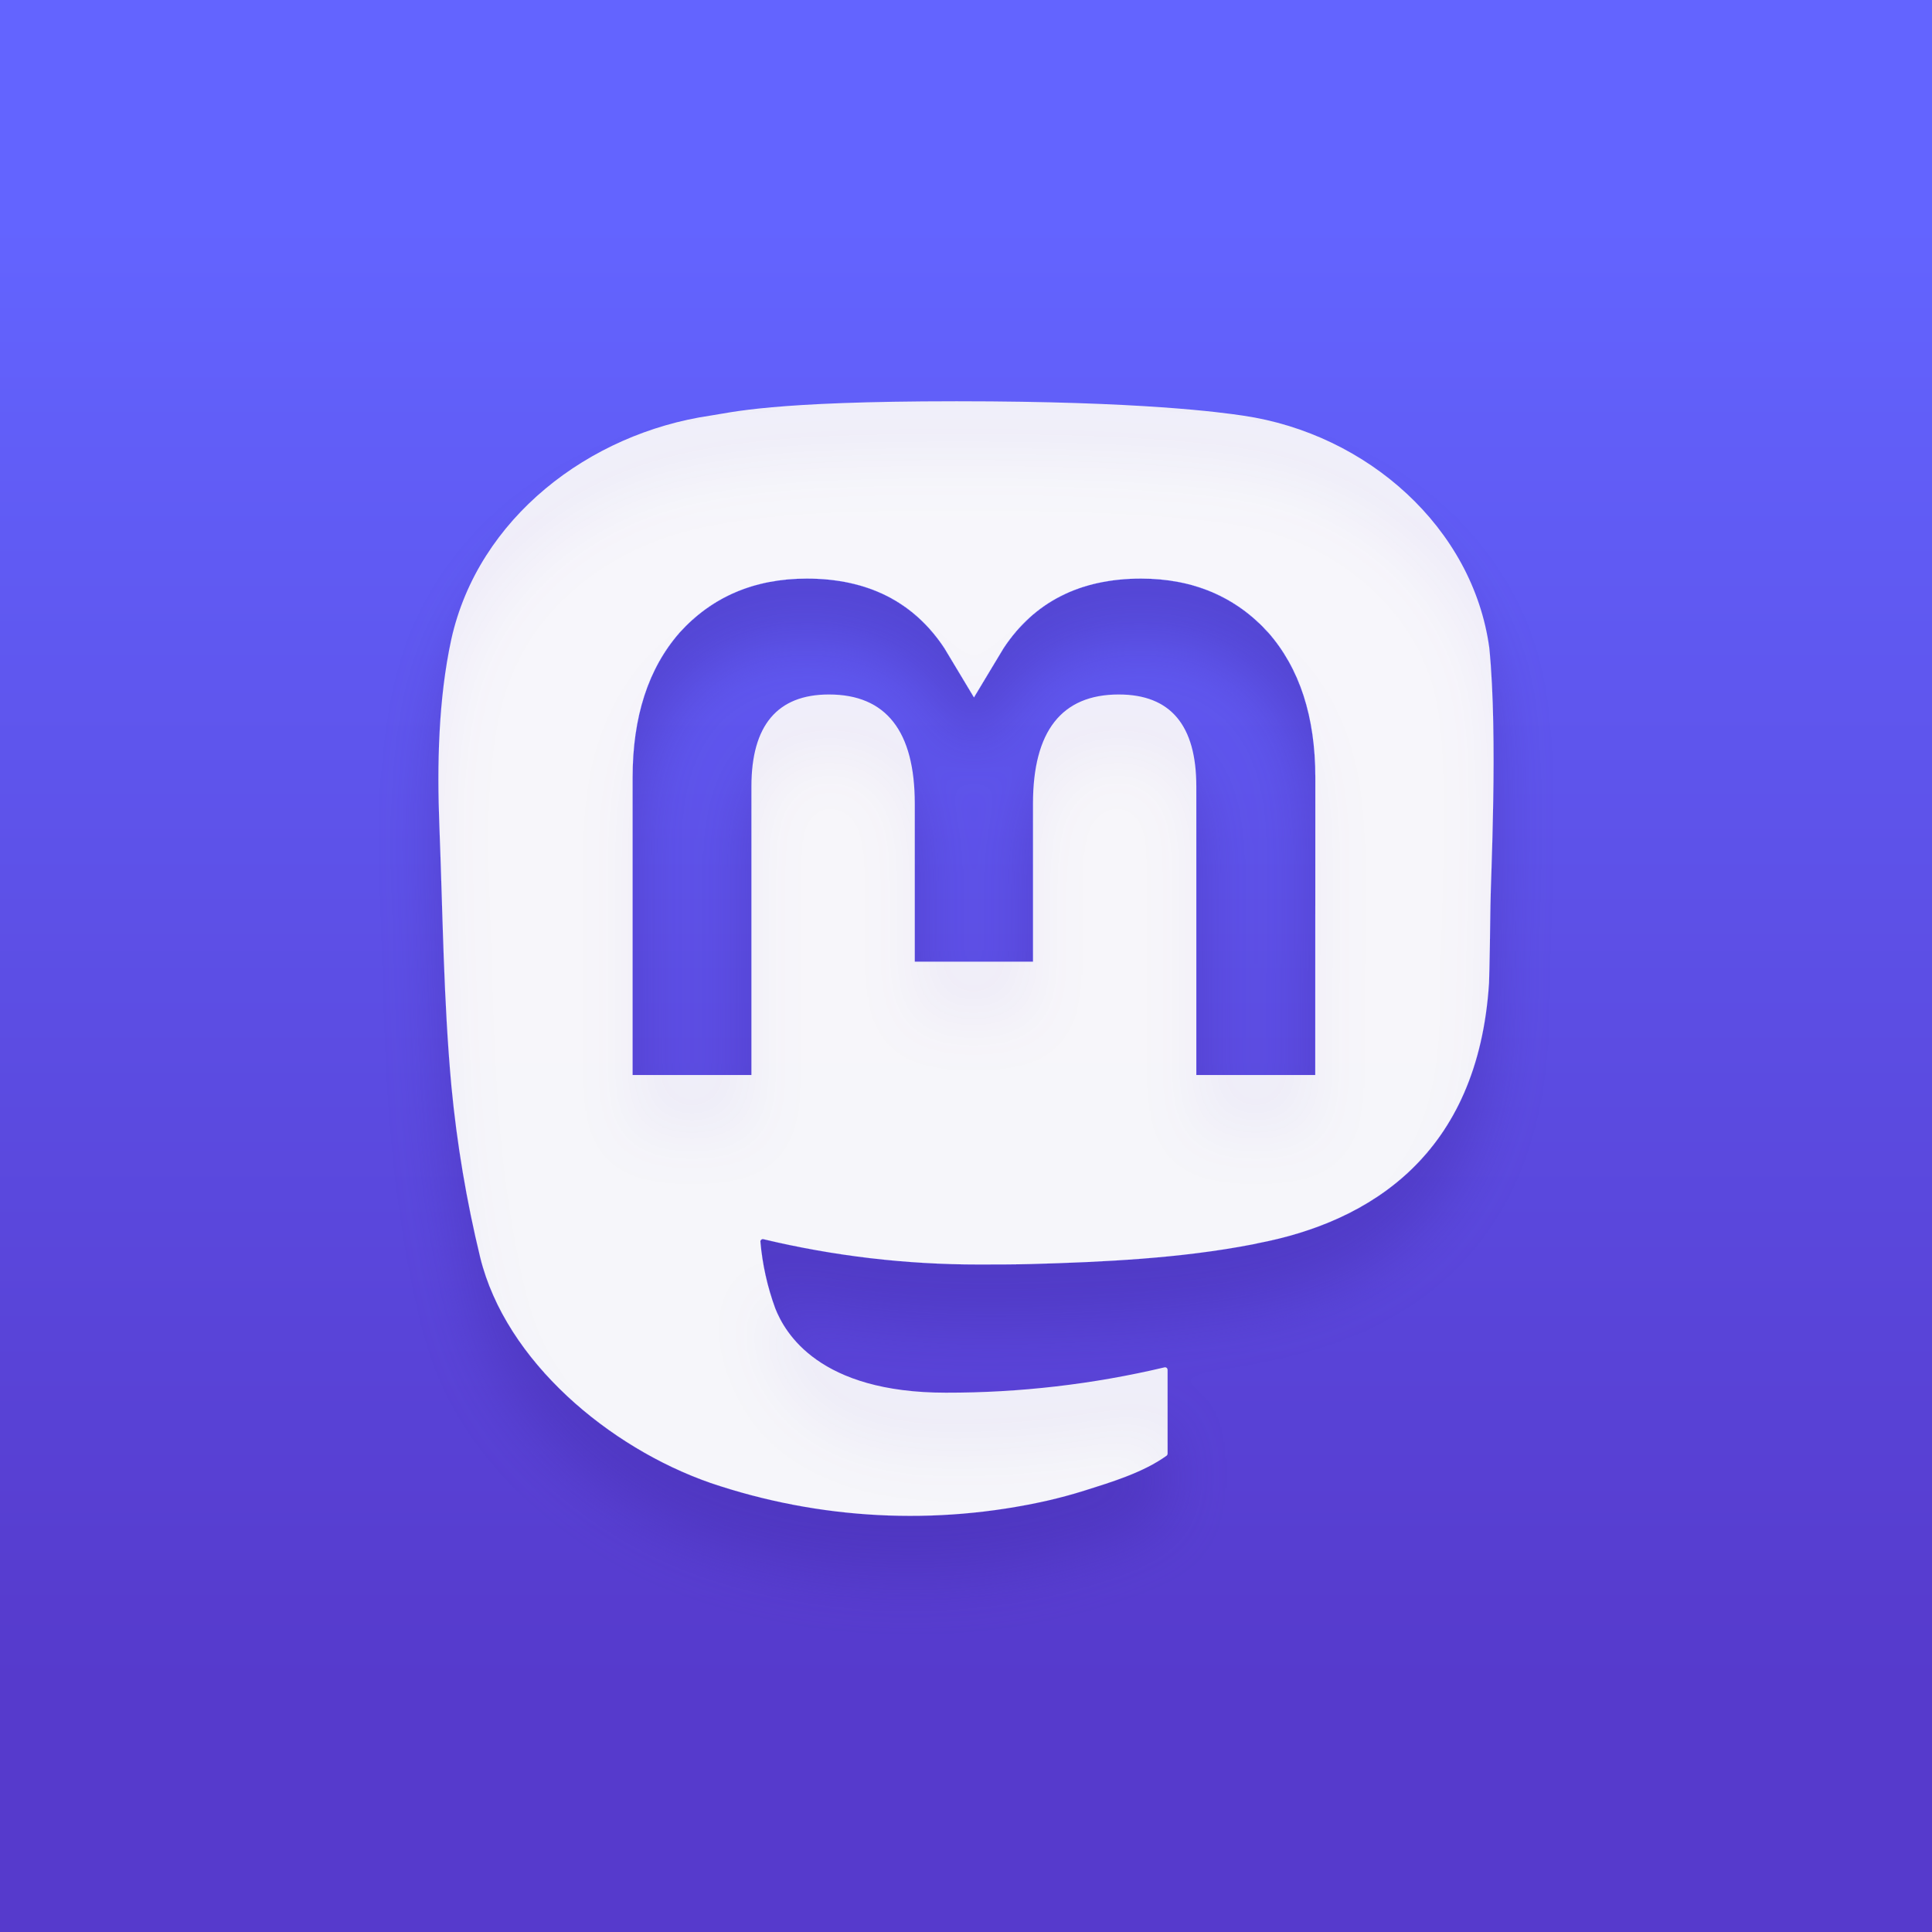
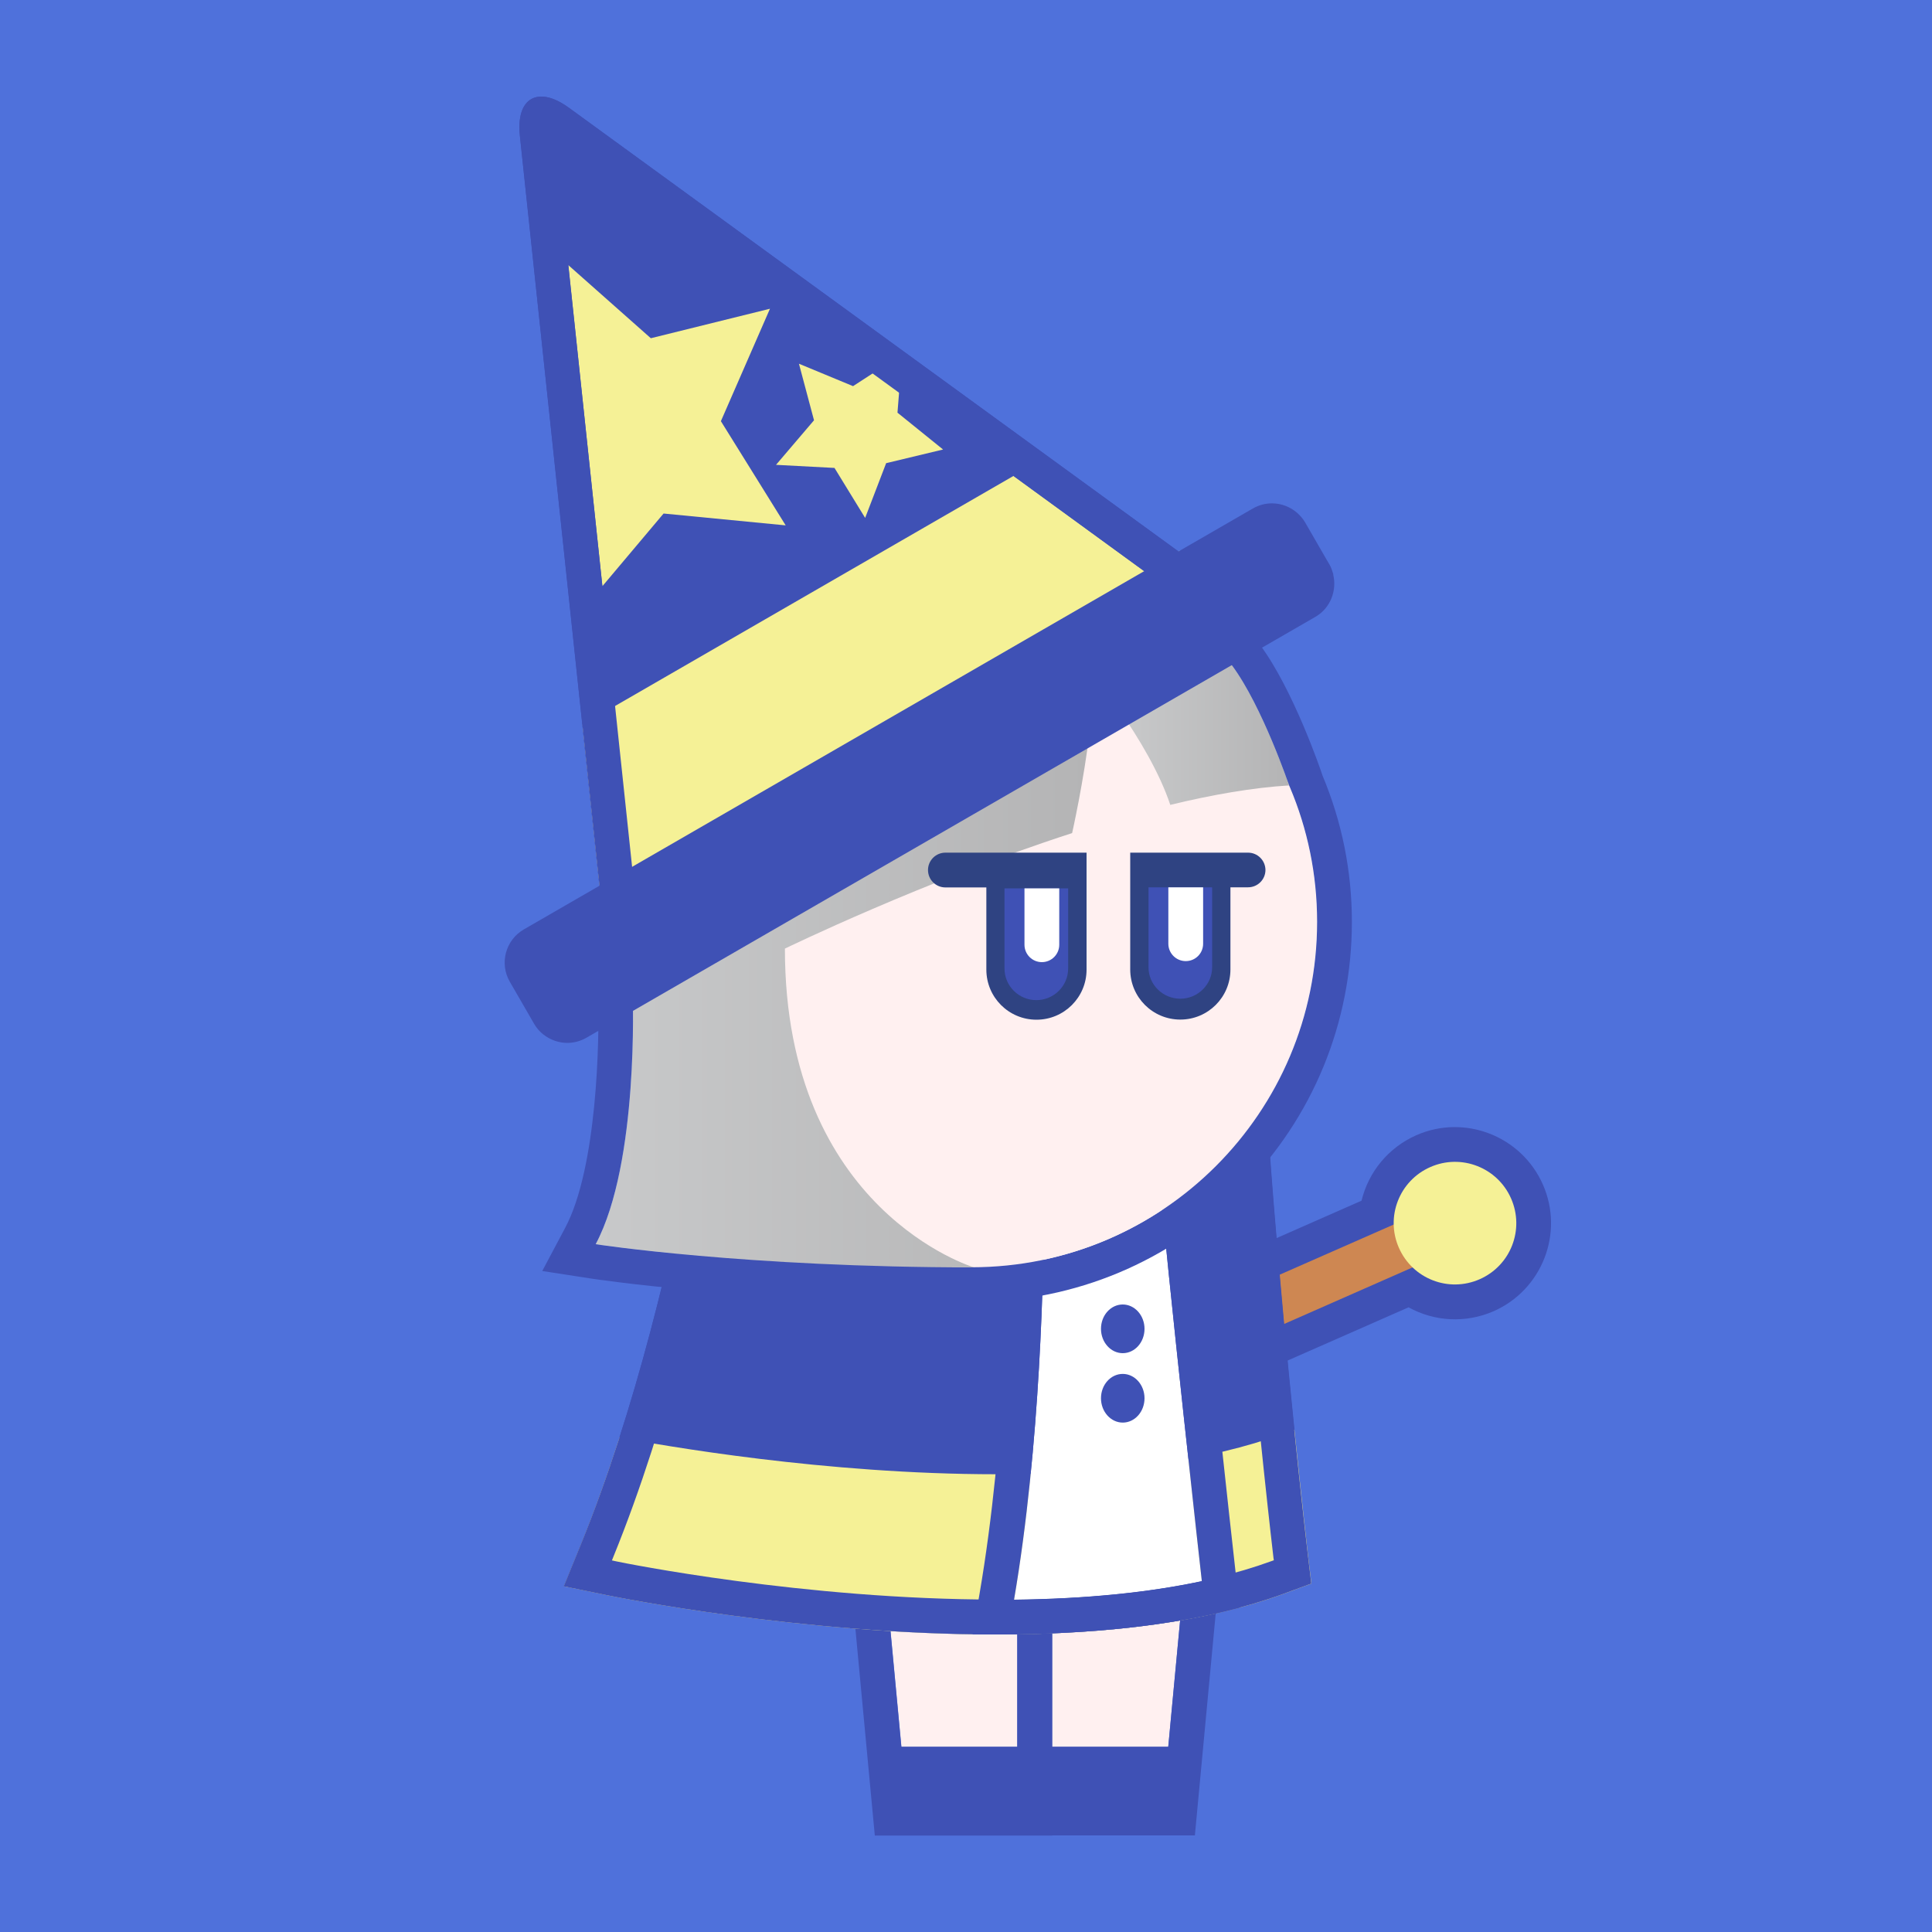
- <svg xmlns="http://www.w3.org/2000/svg" width="130" height="130" viewBox="0 0 121 130" fill="none">
-   <rect width="130" height="130" fill="url(#paint0_linear_2_2)" x="-4.5" />
-   <g filter="url(#filter0_di_2_2)">
-     <path d="M95.713 43.604C94.62 35.546 87.535 29.195 79.137 27.965C77.72 27.757 72.351 27 59.915 27H59.822C47.382 27 44.714 27.757 43.297 27.965C35.132 29.161 27.676 34.867 25.867 43.021C24.997 47.037 24.904 51.489 25.065 55.573C25.296 61.429 25.34 67.275 25.877 73.108C26.248 76.982 26.895 80.825 27.813 84.609C29.533 91.597 36.494 97.412 43.314 99.785C50.615 102.259 58.468 102.67 65.992 100.971C66.82 100.78 67.638 100.559 68.448 100.306C70.274 99.73 72.416 99.086 73.992 97.954C74.013 97.938 74.031 97.918 74.043 97.894C74.056 97.871 74.063 97.844 74.064 97.818V92.166C74.063 92.141 74.057 92.117 74.046 92.094C74.035 92.072 74.019 92.052 73.999 92.037C73.979 92.022 73.956 92.011 73.932 92.006C73.907 92 73.882 92 73.857 92.006C69.037 93.147 64.097 93.719 59.141 93.71C50.612 93.71 48.318 89.698 47.661 88.028C47.133 86.584 46.798 85.078 46.664 83.549C46.662 83.523 46.667 83.497 46.678 83.474C46.688 83.45 46.704 83.43 46.724 83.413C46.744 83.397 46.768 83.386 46.793 83.38C46.819 83.375 46.845 83.375 46.87 83.382C51.61 84.515 56.469 85.087 61.346 85.086C62.518 85.086 63.688 85.086 64.86 85.055C69.765 84.919 74.934 84.67 79.759 83.736C79.879 83.712 80 83.692 80.103 83.661C87.714 82.212 94.957 77.665 95.693 66.15C95.72 65.697 95.789 61.402 95.789 60.931C95.793 59.333 96.308 49.59 95.713 43.604ZM84 72.337H75.997V52.907C75.997 48.816 74.277 46.73 70.779 46.73C66.934 46.73 65.008 49.198 65.008 54.073V64.708H57.053V54.073C57.053 49.198 55.124 46.73 51.279 46.73C47.802 46.73 46.065 48.816 46.062 52.907V72.337H38.066V52.317C38.066 48.227 39.119 44.977 41.226 42.568C43.4 40.165 46.251 38.931 49.79 38.931C53.886 38.931 56.981 40.492 59.045 43.611L61.036 46.925L63.031 43.611C65.094 40.492 68.19 38.931 72.279 38.931C75.814 38.931 78.665 40.165 80.846 42.568C82.953 44.975 84.007 48.224 84.007 52.317L84 72.337Z" fill="#FBFBFB" fill-opacity="0.97" />
+ <svg xmlns="http://www.w3.org/2000/svg" version="1.1" id="레이어_1" x="0px" y="0px" viewBox="0 0 1500 1500" style="enable-background:new 0 0 1500 1500;" xml:space="preserve">
+   <style type="text/css">
+ 	.st0{fill:#4F71DB;}
+ 	.st1{fill:#3F51B5;}
+ 	.st2{fill:#CE8752;}
+ 	.st3{fill:#F5F196;}
+ 	.st4{fill:#FFF0F0;}
+ 	.st5{fill:#FFFFFF;}
+ 	.st6{fill:#0D3354;}
+ 	.st7{fill:url(#SVGID_1_);}
+ 	.st8{fill:url(#SVGID_2_);}
+ 	.st9{fill:#2F4382;}
+ </style>
+   <rect class="st0" width="1500" height="1500" />
+   <g>
+     <path class="st1" d="M1099.6,881.4c-21.7,9.6-37.1,28.5-42.5,50.8l-187.5,82.6l-24.7,10.9l10.9,24.7l14.7,33.3l10.9,24.7l24.7-10.9   l187.5-82.5c20.1,11.1,44.4,12.5,66.1,3c37.6-16.6,54.8-60.7,38.2-98.3C1181.3,882,1137.2,864.8,1099.6,881.4z" />
+     <polygon class="st2" points="1124.9,971.6 895.1,1072.8 880.5,1039.4 1110.3,938.3  " />
+     <path class="st3" d="M1173.2,930.5c10.6,24.1-0.3,52.1-24.4,62.7c-24.1,10.6-52.1-0.3-62.7-24.4c-10.6-24,0.3-52.1,24.4-62.7   C1134.5,895.5,1162.6,906.4,1173.2,930.5z" />
+     <polygon class="st4" points="686.5,1213.8 703.8,1398 789.9,1398 789.9,1213.8  " />
+     <path class="st1" d="M789.9,1213.8V1398h-86.2l-17.3-184.3H789.9 M816.9,1186.8h-27H686.5h-29.7l2.8,29.5l17.3,184.3l2.3,24.5h24.6   h86.2h27v-27v-184.3L816.9,1186.8L816.9,1186.8z" />
+     <polygon class="st4" points="920.4,1213.8 903.1,1398 816.9,1398 816.9,1213.8  " />
+     <path class="st1" d="M816.9,1213.8h103.5L903.1,1398h-86.2L816.9,1213.8 M789.9,1186.8v27V1398v27h27h86.2h24.6l2.3-24.5   l17.3-184.3l2.8-29.5h-29.7H816.9H789.9L789.9,1186.8z" />
+     <path class="st1" d="M1015.5,1206.2c-0.5-4-47.6-406.4-37.5-573.5l2.4-38.9l-410,86.8l-2.4,21.3c-0.3,2.9-33,290.7-116.8,496.6   l-13.5,33.1l35,7.2c6,1.2,149.2,30.2,300.8,30.2c0,0,0,0,0,0c90.7,0,165.6-10.6,222.6-31.4l22-8.1L1015.5,1206.2z" />
+     <g>
+       <path class="st3" d="M1005,1110l-8.8,3.2c-57,20.8-131.9,31.4-222.6,31.4c0,0,0,0,0,0c-132.9,0-259.4-22.3-292.6-28.6    c-9.1,28.3-19,56.1-29.7,82.5l-13.5,33.1l35,7.2c6,1.2,149.2,30.2,300.8,30.2c0,0,0,0,0,0c90.7,0,165.6-10.6,222.6-31.4l22-8.1    l-2.8-23.3C1015.3,1205,1010.9,1167,1005,1110z" />
+     </g>
+     <path class="st1" d="M951.3,627.5l-0.2,3.5c-10.3,169.3,37.1,574.3,37.6,578.3l0.3,2.1l-2,0.7c-54,19.7-125.8,29.8-213.4,29.8   c-148.9,0-289.4-28.4-295.3-29.7l-3.2-0.7l1.2-3c85.1-209.1,118.3-500.9,118.6-503.8l0.2-1.9L951.3,627.5 M980.4,593.8l-410,86.8   l-2.4,21.3c-0.3,2.9-33,290.7-116.8,496.6l-13.5,33.1l35,7.2c6,1.2,149.2,30.2,300.8,30.2c0,0,0,0,0,0   c90.7,0,165.6-10.6,222.6-31.4l22-8.1l-2.8-23.3c-0.5-4-47.6-406.4-37.5-573.5L980.4,593.8L980.4,593.8z" />
+     <path class="st5" d="M810.6,930c-0.1,56.7-2.7,191.5-23.3,312c55.4-0.7,104.2-5.5,145.8-14.4c-0.1-0.5-26-232.5-34.5-329.7   C871.2,913.2,841.6,924.1,810.6,930z" />
+     <path class="st1" d="M773.5,1269C773.6,1269,773.6,1269,773.5,1269c73.9,0,137.2-7,188.9-20.8l-2.6-23.5l-0.1-0.5   c-2.7-24-26.4-236.8-34.4-328.6l-3.6-41.7l-36.5,20.5c-24.9,14-51.8,23.8-79.8,29.2l-21.9,4.2l0,22.3c-0.1,52.7-2.5,188-23,307.4   l-5.4,31.4C761.3,1268.9,767.4,1269,773.5,1269z M810.6,930c31-5.9,60.6-16.8,88-32.2C907,995,933,1227,933.1,1227.6   c-41.6,8.9-90.4,13.8-145.8,14.4C807.9,1121.6,810.5,986.7,810.6,930z" />
+     <path class="st6" d="M787.2,1285.2" />
+     <rect x="686.5" y="1356.1" class="st1" width="234" height="68.9" />
+     <path class="st1" d="M949.2,507.4c2.6,3.1,5,6.2,7.3,9.3c23.7,32.1,44.3,93.1,44.3,93.1c0,0-0.1,0-0.1,0   c14,32.5,21.8,68.3,21.8,105.9c0,147.5-119.1,267.2-266.5,268.2c0,0-1,0-1.5,0c-0.1,0-0.1,0-0.2,0c-0.1,0-0.2,0-0.3,0   c-176.2-0.1-291.5-18-291.5-18c33.7-63.4,28.7-193.9,28.7-193.9l3-1.8l439.5-254L949.2,507.4 M955.5,472.6L935.7,484l-15.5,8.9   L480.8,747l-3,1.7l-14.1,8.2l0.6,16.3c1.3,34.3-0.7,133.5-25.5,180.1l-17.8,33.5l37.5,5.8c4.8,0.7,119.2,18.2,295.2,18.3   c0.2,0,0.5,0,0.7,0h0.5l0.3,0c0.4,0,0.8,0,1.2,0c78.4-0.5,152.1-31.4,207.4-87.1c55.4-55.7,85.8-129.6,85.8-208.1   c0-39.3-7.7-77.6-22.9-113.8l-0.2-0.7c-0.9-2.7-22.2-65.4-48.2-100.5l-0.1-0.2l-0.1-0.2c-3-3.9-5.5-7-7.9-10L955.5,472.6   L955.5,472.6z" />
+     <path class="st4" d="M1022.6,715.7c0,148.1-120.1,268.2-268.2,268.2c-148.1,0-268.2-120.1-268.2-268.2   c0-148.1,120.1-268.2,268.2-268.2C902.5,447.5,1022.6,567.6,1022.6,715.7z" />
+     <g>
+       <linearGradient id="SVGID_1_" gradientUnits="userSpaceOnUse" x1="462.591" y1="724.495" x2="846.139" y2="724.495" gradientTransform="matrix(1 0 0 -1 0 1499.97)">
+         <stop offset="0" style="stop-color:#C8C9CA" />
+         <stop offset="1" style="stop-color:#B4B4B5" />
+       </linearGradient>
+       <path class="st7" d="M609.4,736.5c0,0,107.2-52.2,223-89.7h0c0,0,9.1-40.3,13.7-79.8l-348,201.1l-6.9,4c0,0,5.1,130.4-28.7,193.9    c0,0,116.3,18,293.7,18C756.3,984,609.4,940.3,609.4,736.5z" />
+       <linearGradient id="SVGID_2_" gradientUnits="userSpaceOnUse" x1="870.322" y1="933.784" x2="1000.89" y2="933.784" gradientTransform="matrix(1 0 0 -1 0 1499.97)">
+         <stop offset="0" style="stop-color:#C8C9CA" />
+         <stop offset="1" style="stop-color:#B4B4B5" />
+       </linearGradient>
+       <path class="st8" d="M1000.9,609.8L1000.9,609.8c-0.1,0-20.6-61-44.3-93.1c-2.4-3.1-4.8-6.1-7.3-9.3L870.3,553    c13.5,19.7,29.9,46.6,38.3,71.9v0C941.2,617,972.7,611.5,1000.9,609.8z" />
+     </g>
+     <path class="st9" d="M969,662h-13.7h-27.2h-38h-12.6v90.7c0,21.5,17.4,38.9,38.9,38.9c21.5,0,38.9-17.4,38.9-38.9v-63.8H969   c7.4,0,13.5-6,13.5-13.5C982.4,668,976.4,662,969,662z" />
+     <path class="st1" d="M891.7,688.9V751c0,13.5,11.1,24.4,24.7,24.4c13.6,0,24.7-11,24.7-24.4v-62.1L891.7,688.9L891.7,688.9z" />
+     <path class="st9" d="M831,662h-65.2h-31.8c-7.4,0-13.5,6-13.5,13.5c0,7.4,6,13.5,13.5,13.5h31.8v2.4v61.4   c0,21.5,17.4,38.9,38.9,38.9c21.5,0,38.9-17.4,38.9-38.9V662H831z" />
+     <path class="st1" d="M779.9,689.7V752c0,13.5,11.1,24.5,24.7,24.5c13.6,0,24.7-11,24.7-24.5v-62.3H779.9z" />
+     <path class="st5" d="M795.4,689.7v43.8c0,7.4,6,13.5,13.5,13.5c7.4,0,13.5-6,13.5-13.5v-43.8H795.4z" />
+     <path class="st5" d="M907.1,688.9v43.8c0,7.4,6,13.5,13.5,13.5s13.5-6,13.5-13.5v-43.8H907.1z" />
+     <path class="st1" d="M888.6,1031.7c0,10.5-7.6,18.9-16.9,18.9c-9.3,0-16.9-8.5-16.9-18.9c0-10.5,7.6-18.9,16.9-18.9   C881,1012.8,888.6,1021.3,888.6,1031.7z" />
+     <path class="st1" d="M888.6,1085.6c0,10.5-7.6,18.9-16.9,18.9c-9.3,0-16.9-8.5-16.9-18.9c0-10.5,7.6-18.9,16.9-18.9   C881,1066.7,888.6,1075.2,888.6,1085.6z" />
+     <g>
+       <path class="st1" d="M953.8,456.4L441.6,83.6c-12-8.7-22.3-10.6-29.2-6.7c-6.9,4-10.4,13.8-8.8,28.6l66.8,630    c3.1,29.5,26.7,41.5,52.5,26.7l427.8-247C976.4,500.4,977.8,473.9,953.8,456.4z" />
+       <g>
+         <polygon class="st3" points="515.2,398.7 610,407.9 559.7,327 597.8,239.7 505.3,262.6 441.2,205.8 467.7,455.1    " />
+       </g>
+       <polygon class="st3" points="620.3,282.4 662.3,299.8 700.4,275.1 696.8,320.4 732.2,349 688,359.6 671.7,402.1 647.9,363.3     602.5,360.9 632,326.3   " />
+       <path class="st1" d="M1035.1,446.1l0.1-0.3l-0.2-0.5c-0.7-2.4-1.5-4.8-2.8-7l-2-3.4v0l0,0l-16.9-29.3c-1.7-2.9-3.8-5.3-6.3-7.5    l0,0h0c-5.3-4.6-12.2-7.3-19.5-7.3c-5.2,0-10.3,1.4-14.8,4l-566,326.8c-14.2,8.2-19.1,26.4-10.9,40.6l18.9,32.7    c3.6,6.3,9.5,10.9,16.2,13.2l0.1,0.1h0.2c3,1,6.1,1.5,9.3,1.5c5.2,0,10.3-1.4,14.8-4l566-326.8    C1032.9,472.2,1038.1,458.6,1035.1,446.1z" />
+       <g>
+         <polygon class="st3" points="888.3,443.4 786.9,369.5 452.3,562.7 465.5,687.6 916.3,427.3 916.2,427.3    " />
+       </g>
+       <g>
+         <g>
+           <path class="st1" d="M431.2,110.7l506.7,368.8c5.1,3.7,6.1,6.6,6,7.1c0,0.5-1.3,3.3-6.7,6.4l-427.8,247c-5.4,3.1-8.5,2.8-9,2.6      c-0.5-0.2-2.5-2.6-3.2-8.8L431.2,110.7 M412.5,77c-6.9,4-10.4,13.8-8.8,28.6l66.8,630c3.1,29.5,26.7,41.5,52.5,26.7l427.8-247      c25.7-14.8,27.1-41.3,3.1-58.8L441.6,83.6C429.6,74.9,419.4,73,412.5,77L412.5,77z" />
+         </g>
+       </g>
+     </g>
  </g>
-   <defs>
-     <filter id="filter0_di_2_2" x="21" y="27" width="79" height="83" filterUnits="userSpaceOnUse" color-interpolation-filters="sRGB">
-       <feFlood flood-opacity="0" result="BackgroundImageFix" />
-       <feColorMatrix in="SourceAlpha" type="matrix" values="0 0 0 0 0 0 0 0 0 0 0 0 0 0 0 0 0 0 127 0" result="hardAlpha" />
-       <feOffset dy="4" />
-       <feGaussianBlur stdDeviation="2" />
-       <feComposite in2="hardAlpha" operator="out" />
-       <feColorMatrix type="matrix" values="0 0 0 0 0.261 0 0 0 0 0.166 0 0 0 0 0.663 0 0 0 0.4 0" />
-       <feBlend mode="normal" in2="BackgroundImageFix" result="effect1_dropShadow_2_2" />
-       <feBlend mode="normal" in="SourceGraphic" in2="effect1_dropShadow_2_2" result="shape" />
-       <feColorMatrix in="SourceAlpha" type="matrix" values="0 0 0 0 0 0 0 0 0 0 0 0 0 0 0 0 0 0 127 0" result="hardAlpha" />
-       <feOffset dy="4" />
-       <feGaussianBlur stdDeviation="2" />
-       <feComposite in2="hardAlpha" operator="arithmetic" k2="-1" k3="1" />
-       <feColorMatrix type="matrix" values="0 0 0 0 0.337 0 0 0 0 0.227 0 0 0 0 0.8 0 0 0 0.05 0" />
-       <feBlend mode="normal" in2="shape" result="effect2_innerShadow_2_2" />
-     </filter>
-     <linearGradient id="paint0_linear_2_2" x1="61" y1="130" x2="61" y2="-91.5" gradientUnits="userSpaceOnUse">
-       <stop offset="0.076" stop-color="#563ACC" />
-       <stop offset="0.52" stop-color="#6364FF" />
-     </linearGradient>
-   </defs>
</svg>
